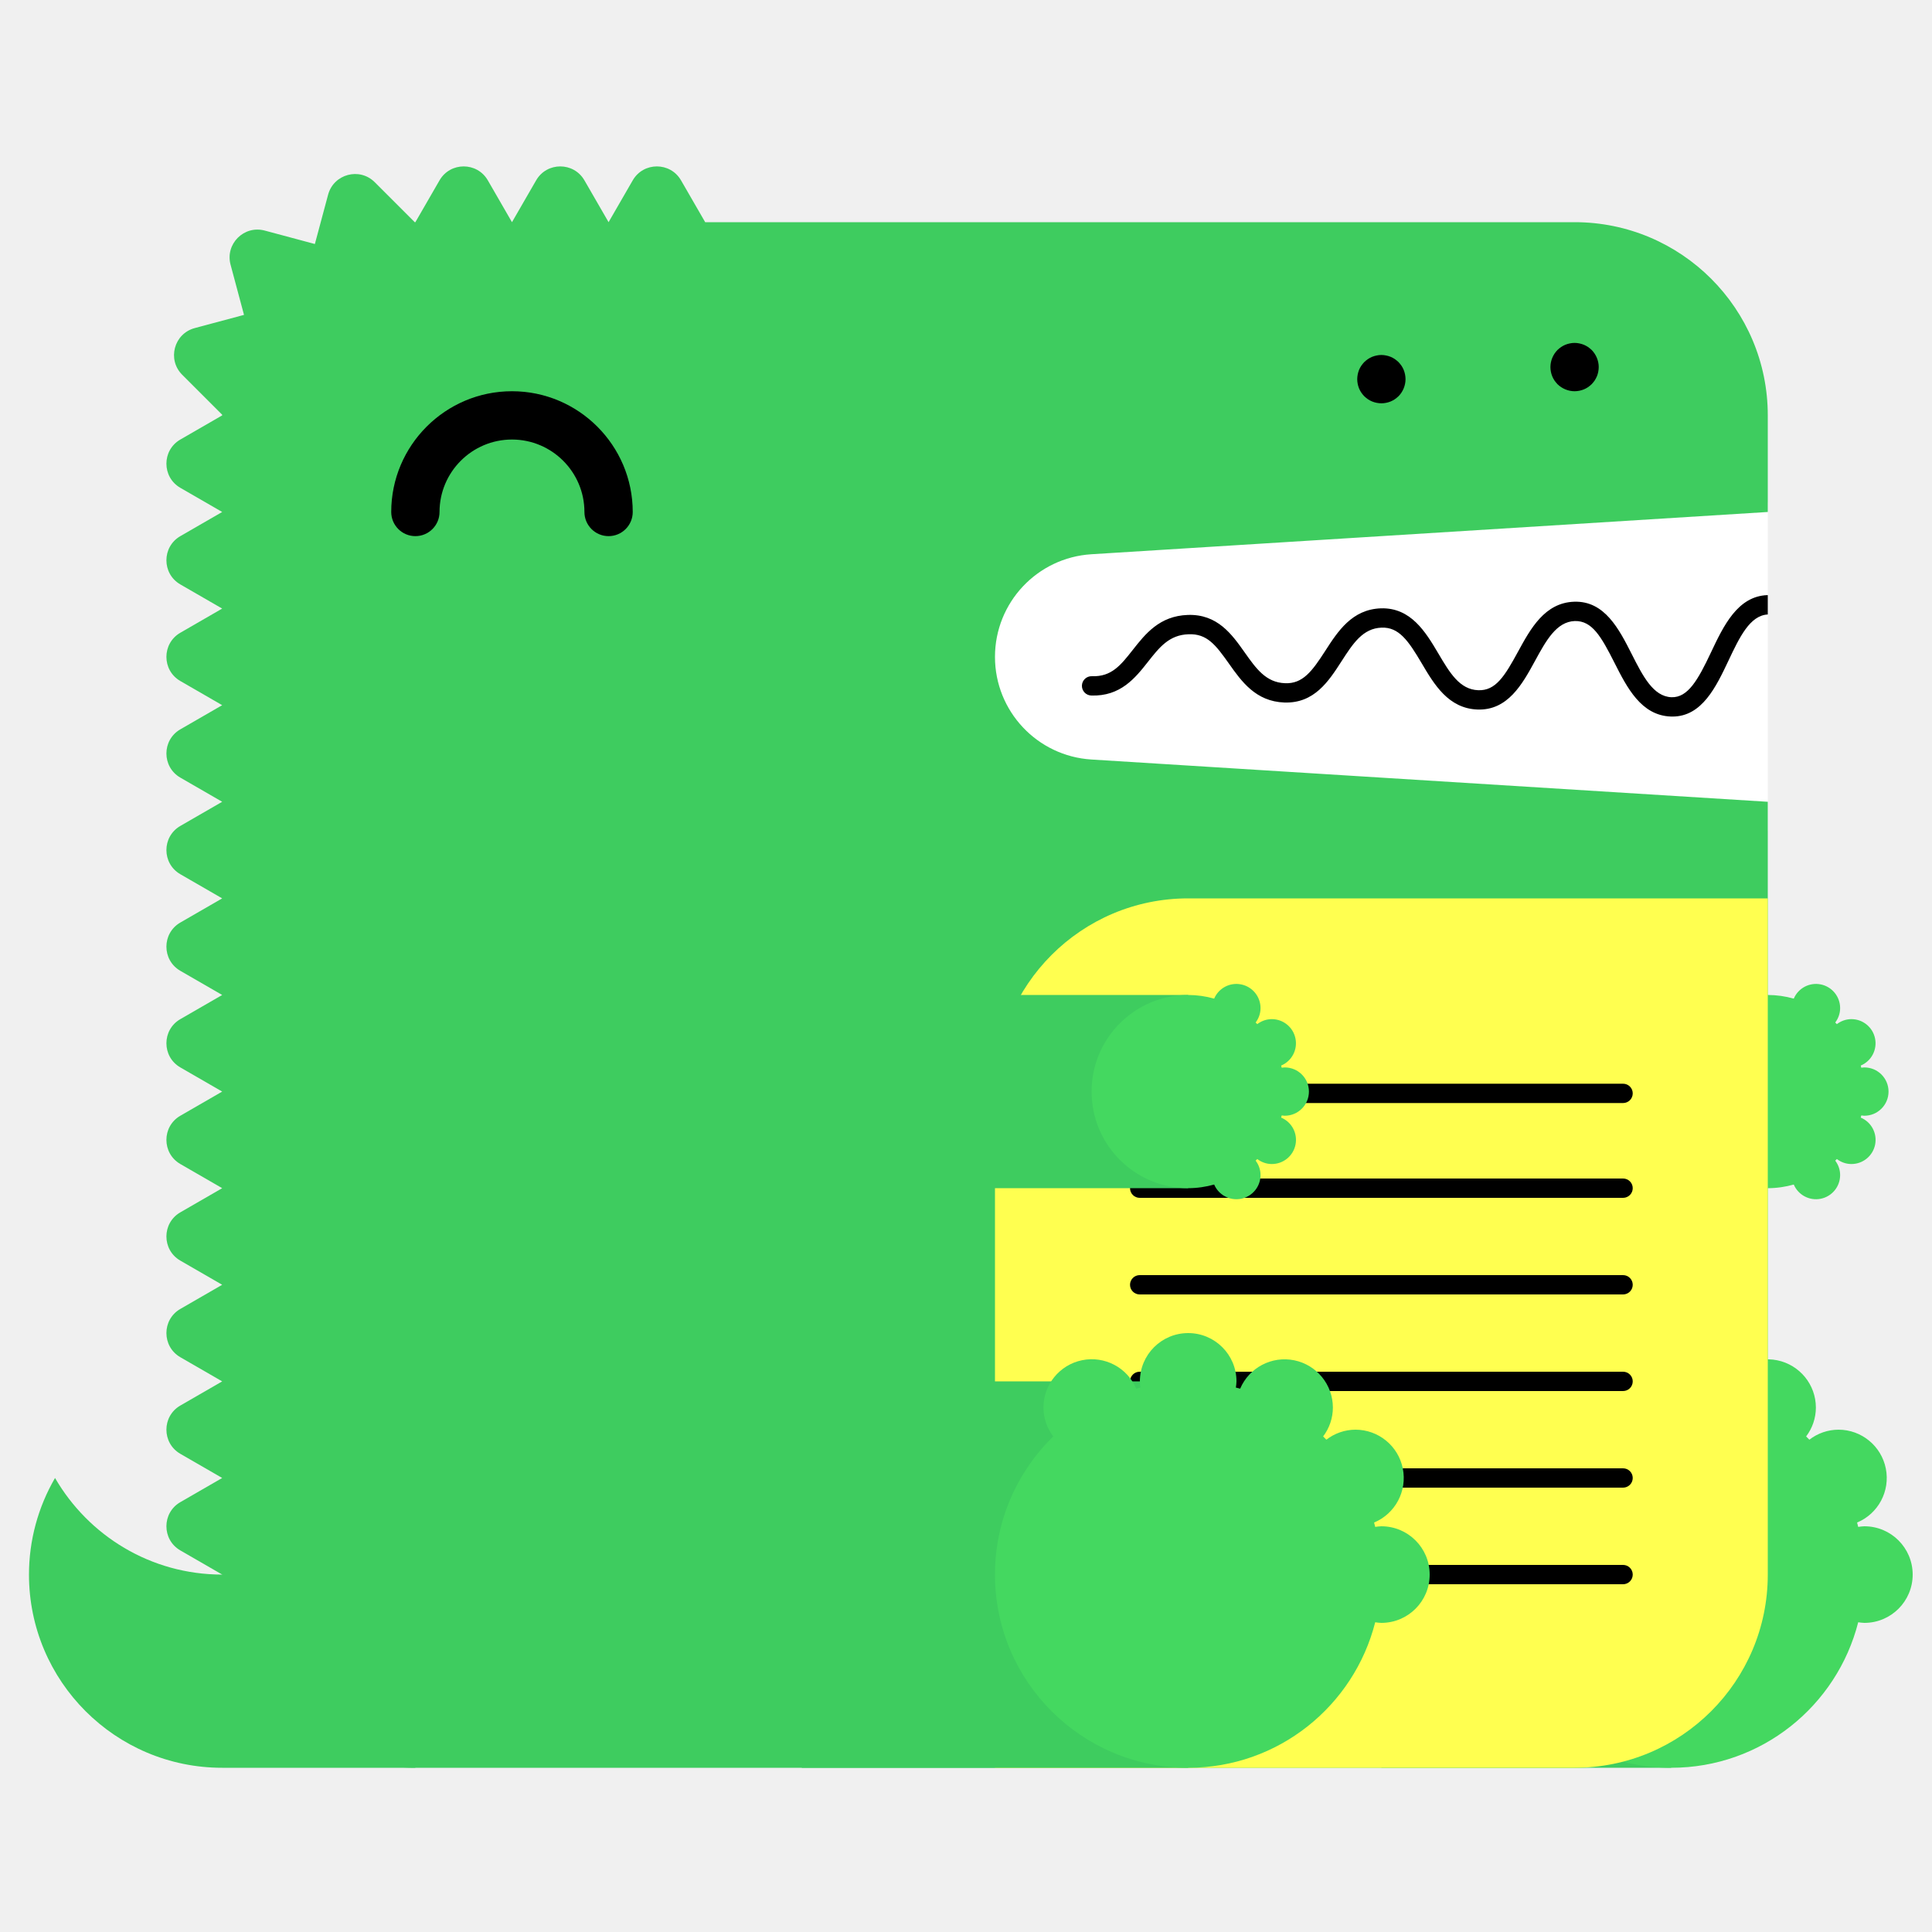
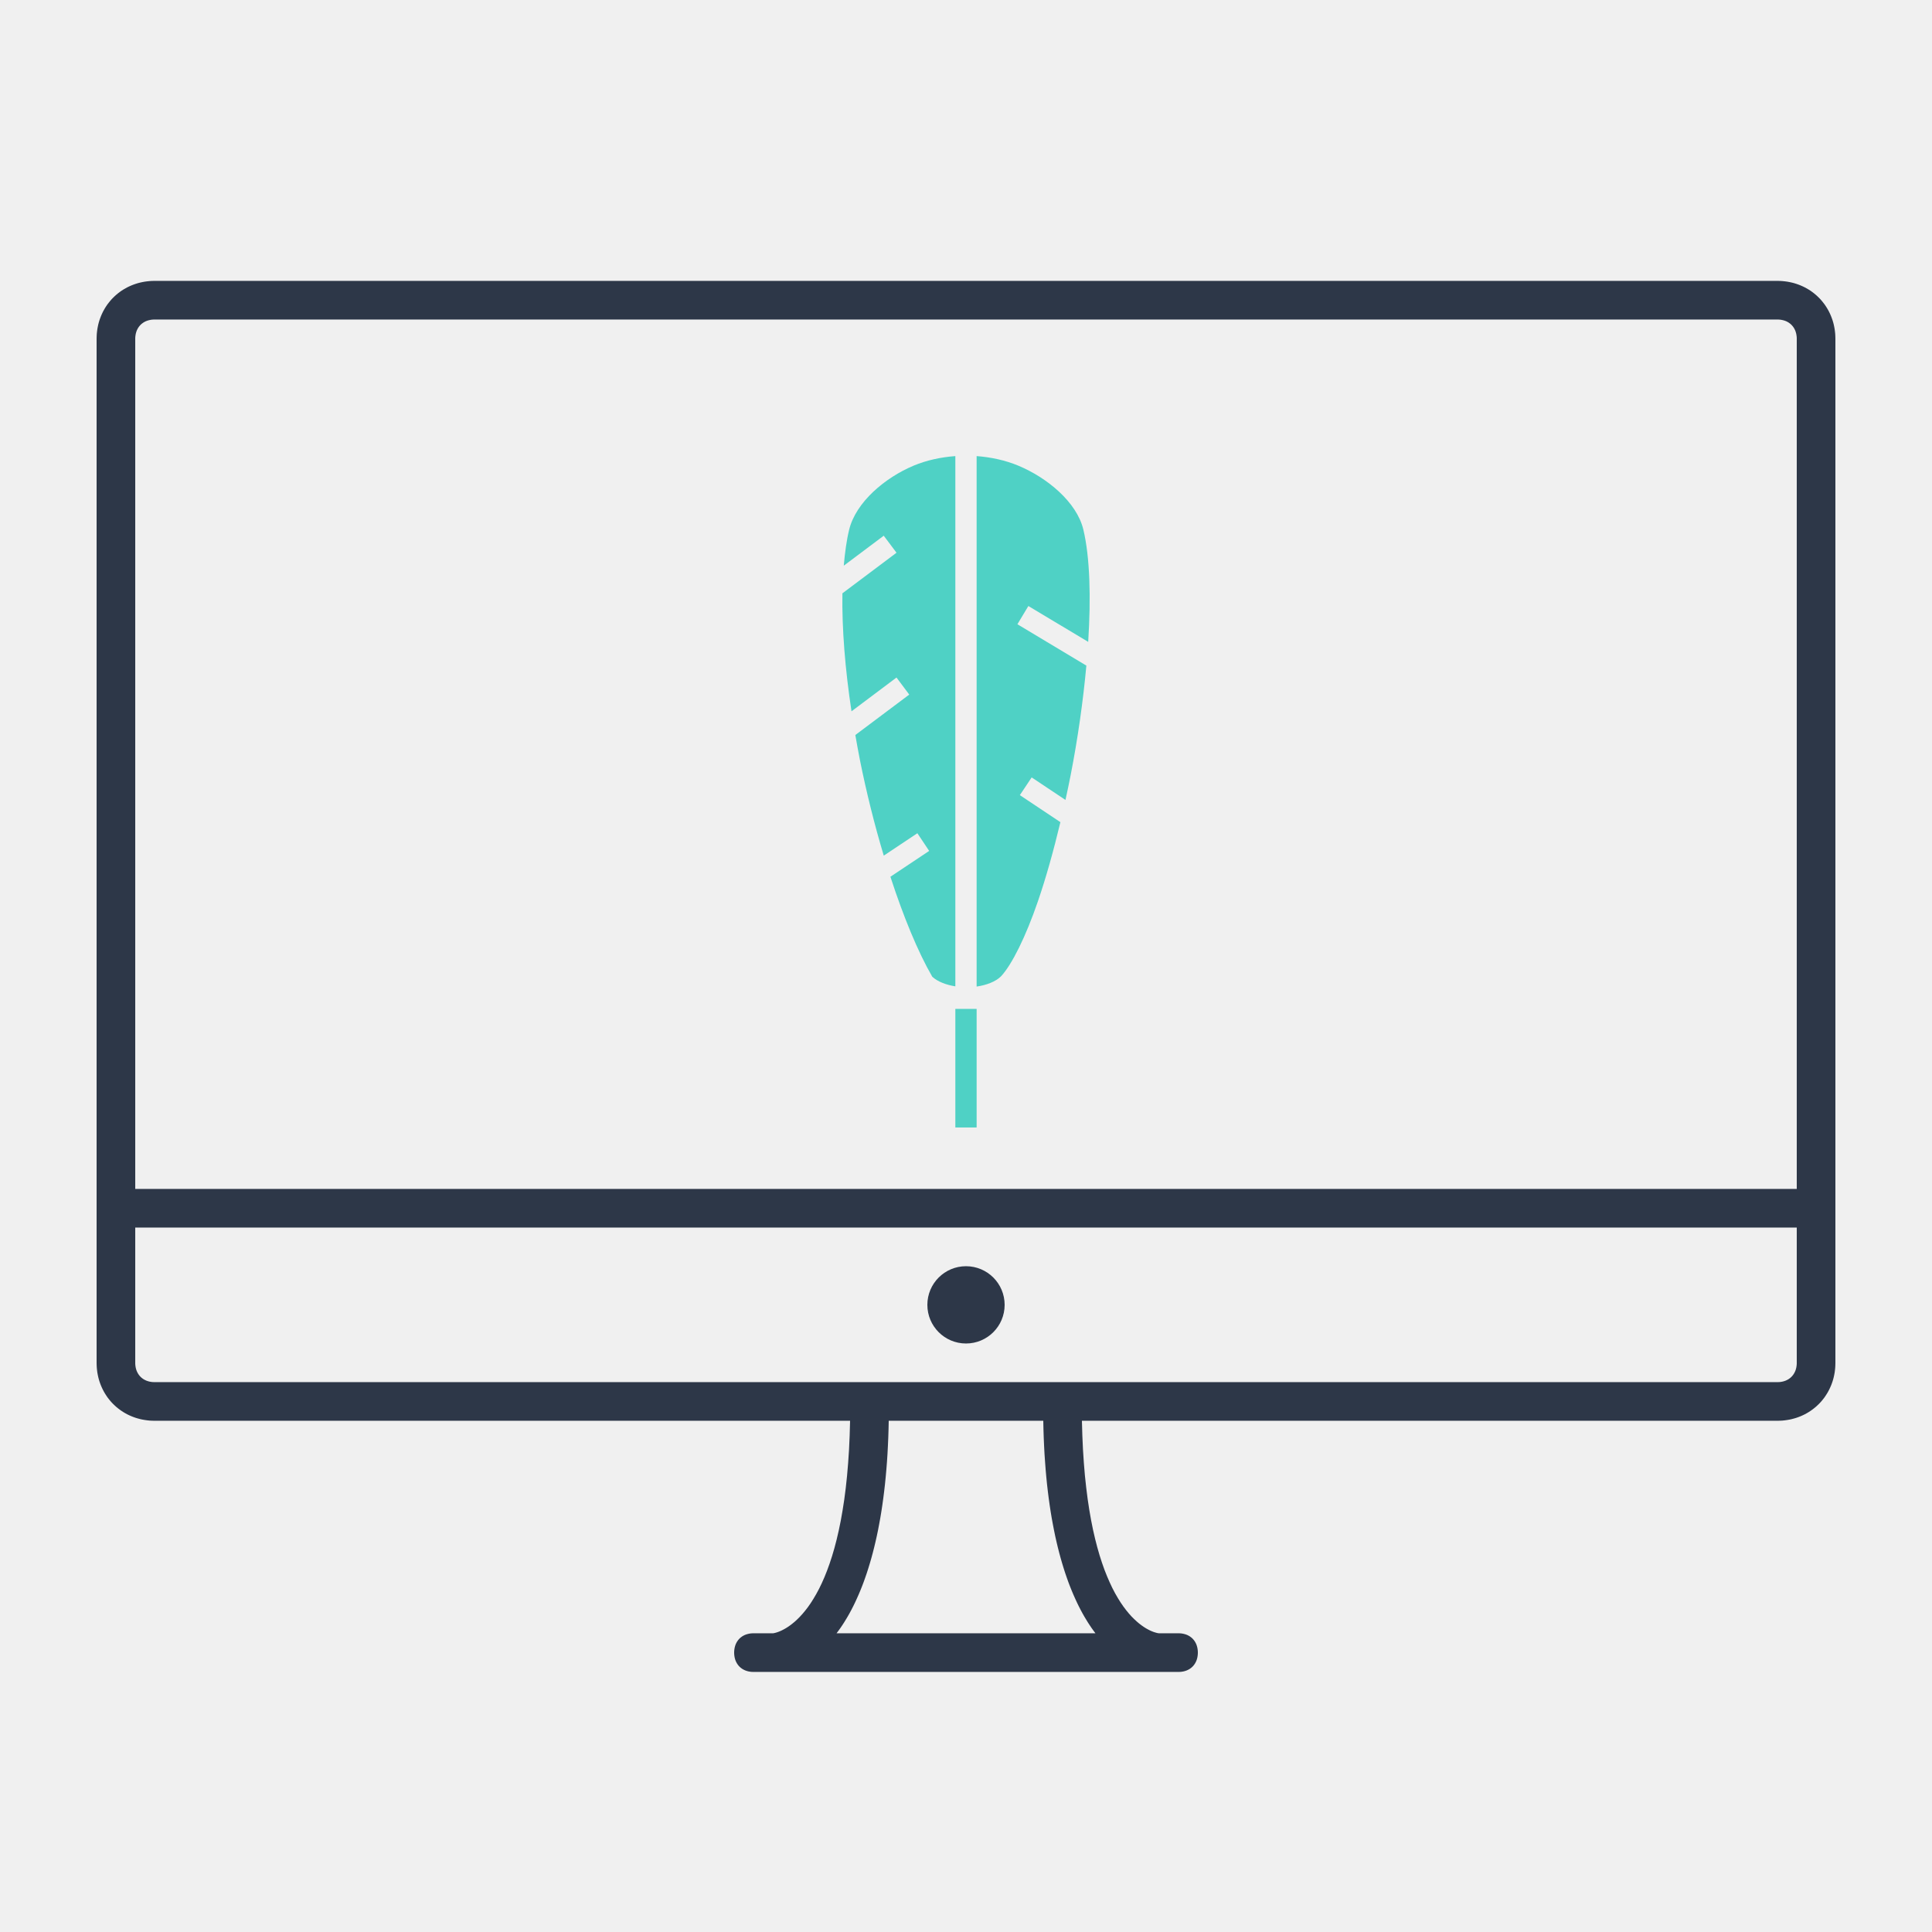
- <svg xmlns="http://www.w3.org/2000/svg" width="200" height="200" viewBox="0 0 200 200">
-   <g fill="none" fill-rule="evenodd">
-     <path fill="#FFF" d="M99 52h84v34H99z" />
-     <path d="M23 163c-7.398 0-13.843-4.027-17.303-10A19.886 19.886 0 0 0 3 163c0 11.046 8.954 20 20 20h20v-20H23z" fill="#3ECC5F" />
-     <path d="M112.98 57.376L183 53V43c0-11.046-8.954-20-20-20H73l-2.5-4.33c-1.112-1.925-3.889-1.925-5 0L63 23l-2.5-4.33c-1.111-1.925-3.889-1.925-5 0L53 23l-2.5-4.33c-1.111-1.925-3.889-1.925-5 0L43 23c-.022 0-.042.003-.065.003l-4.142-4.141c-1.57-1.571-4.252-.853-4.828 1.294l-1.369 5.104-5.192-1.392c-2.148-.575-4.111 1.389-3.535 3.536l1.39 5.193-5.102 1.367c-2.148.576-2.867 3.259-1.296 4.83l4.142 4.142c0 .021-.003.042-.003.064l-4.33 2.5c-1.925 1.111-1.925 3.889 0 5L23 53l-4.33 2.5c-1.925 1.111-1.925 3.889 0 5L23 63l-4.33 2.5c-1.925 1.111-1.925 3.889 0 5L23 73l-4.33 2.5c-1.925 1.111-1.925 3.889 0 5L23 83l-4.33 2.5c-1.925 1.111-1.925 3.889 0 5L23 93l-4.33 2.5c-1.925 1.111-1.925 3.889 0 5L23 103l-4.33 2.5c-1.925 1.111-1.925 3.889 0 5L23 113l-4.33 2.5c-1.925 1.111-1.925 3.889 0 5L23 123l-4.33 2.5c-1.925 1.111-1.925 3.889 0 5L23 133l-4.33 2.5c-1.925 1.111-1.925 3.889 0 5L23 143l-4.33 2.5c-1.925 1.111-1.925 3.889 0 5L23 153l-4.33 2.5c-1.925 1.111-1.925 3.889 0 5L23 163c0 11.046 8.954 20 20 20h120c11.046 0 20-8.954 20-20V83l-70.02-4.376A10.645 10.645 0 0 1 103 68c0-5.621 4.37-10.273 9.98-10.624" fill="#3ECC5F" />
-     <path fill="#3ECC5F" d="M143 183h30v-40h-30z" />
-     <path d="M193 158c-.219 0-.428.037-.639.064-.038-.15-.074-.301-.116-.451A5 5 0 0 0 190.32 148a4.96 4.96 0 0 0-3.016 1.036 26.531 26.531 0 0 0-.335-.336 4.955 4.955 0 0 0 1.011-2.987 5 5 0 0 0-9.599-1.959c-.148-.042-.297-.077-.445-.115.027-.211.064-.42.064-.639a5 5 0 0 0-5-5 5 5 0 0 0-5 5c0 .219.037.428.064.639-.148.038-.297.073-.445.115a4.998 4.998 0 0 0-9.599 1.959c0 1.125.384 2.151 1.011 2.987-3.717 3.632-6.031 8.693-6.031 14.3 0 11.046 8.954 20 20 20 9.339 0 17.16-6.41 19.361-15.064.211.027.42.064.639.064a5 5 0 0 0 5-5 5 5 0 0 0-5-5" fill="#44D860" />
-     <path fill="#3ECC5F" d="M153 123h30v-20h-30z" />
-     <path d="M193 115.5a2.5 2.5 0 1 0 0-5c-.109 0-.214.019-.319.032-.02-.075-.037-.15-.058-.225a2.501 2.501 0 0 0-.963-4.807c-.569 0-1.088.197-1.508.518a6.653 6.653 0 0 0-.168-.168c.314-.417.506-.931.506-1.494a2.5 2.5 0 0 0-4.8-.979A9.987 9.987 0 0 0 183 103c-5.522 0-10 4.478-10 10s4.478 10 10 10c.934 0 1.833-.138 2.69-.377a2.5 2.5 0 0 0 4.8-.979c0-.563-.192-1.077-.506-1.494.057-.055.113-.111.168-.168.42.321.939.518 1.508.518a2.5 2.5 0 0 0 .963-4.807c.021-.074.038-.15.058-.225.105.013.21.032.319.032" fill="#44D860" />
-     <path d="M63 55.5a2.5 2.5 0 0 1-2.5-2.5c0-4.136-3.364-7.5-7.5-7.5s-7.5 3.364-7.5 7.5a2.5 2.5 0 1 1-5 0c0-6.893 5.607-12.5 12.5-12.5S65.5 46.107 65.5 53a2.5 2.5 0 0 1-2.5 2.5" fill="#000" />
-     <path d="M103 183h60c11.046 0 20-8.954 20-20V93h-60c-11.046 0-20 8.954-20 20v70z" fill="#FFFF50" />
-     <path d="M168.02 124h-50.04a1 1 0 1 1 0-2h50.04a1 1 0 1 1 0 2m0 20h-50.04a1 1 0 1 1 0-2h50.04a1 1 0 1 1 0 2m0 20h-50.04a1 1 0 1 1 0-2h50.04a1 1 0 1 1 0 2m0-49.814h-50.04a1 1 0 1 1 0-2h50.04a1 1 0 1 1 0 2m0 19.814h-50.04a1 1 0 1 1 0-2h50.04a1 1 0 1 1 0 2m0 20h-50.04a1 1 0 1 1 0-2h50.04a1 1 0 1 1 0 2M183 61.611c-.012 0-.022-.006-.034-.005-3.09.105-4.552 3.196-5.842 5.923-1.346 2.85-2.387 4.703-4.093 4.647-1.889-.068-2.969-2.202-4.113-4.46-1.314-2.594-2.814-5.536-5.963-5.426-3.046.104-4.513 2.794-5.807 5.167-1.377 2.528-2.314 4.065-4.121 3.994-1.927-.07-2.951-1.805-4.136-3.813-1.321-2.236-2.848-4.75-5.936-4.664-2.994.103-4.465 2.385-5.763 4.4-1.373 2.13-2.335 3.428-4.165 3.351-1.973-.07-2.992-1.51-4.171-3.177-1.324-1.873-2.816-3.993-5.895-3.89-2.928.1-4.399 1.97-5.696 3.618-1.232 1.564-2.194 2.802-4.229 2.724a1 1 0 0 0-.072 2c3.017.101 4.545-1.8 5.872-3.487 1.177-1.496 2.193-2.787 4.193-2.855 1.926-.082 2.829 1.115 4.195 3.045 1.297 1.834 2.769 3.914 5.731 4.021 3.103.104 4.596-2.215 5.918-4.267 1.182-1.834 2.202-3.417 4.15-3.484 1.793-.067 2.769 1.35 4.145 3.681 1.297 2.197 2.766 4.686 5.787 4.796 3.125.108 4.634-2.62 5.949-5.035 1.139-2.088 2.214-4.06 4.119-4.126 1.793-.042 2.728 1.595 4.111 4.33 1.292 2.553 2.757 5.445 5.825 5.556l.169.003c3.064 0 4.518-3.075 5.805-5.794 1.139-2.41 2.217-4.68 4.067-4.773v-2z" fill="#000" />
-     <path fill="#3ECC5F" d="M83 183h40v-40H83z" />
-     <path d="M143 158c-.219 0-.428.037-.639.064-.038-.15-.074-.301-.116-.451A5 5 0 0 0 140.32 148a4.96 4.96 0 0 0-3.016 1.036 26.531 26.531 0 0 0-.335-.336 4.955 4.955 0 0 0 1.011-2.987 5 5 0 0 0-9.599-1.959c-.148-.042-.297-.077-.445-.115.027-.211.064-.42.064-.639a5 5 0 0 0-5-5 5 5 0 0 0-5 5c0 .219.037.428.064.639-.148.038-.297.073-.445.115a4.998 4.998 0 0 0-9.599 1.959c0 1.125.384 2.151 1.011 2.987-3.717 3.632-6.031 8.693-6.031 14.3 0 11.046 8.954 20 20 20 9.339 0 17.16-6.41 19.361-15.064.211.027.42.064.639.064a5 5 0 0 0 5-5 5 5 0 0 0-5-5" fill="#44D860" />
-     <path fill="#3ECC5F" d="M83 123h40v-20H83z" />
-     <path d="M133 115.5a2.5 2.5 0 1 0 0-5c-.109 0-.214.019-.319.032-.02-.075-.037-.15-.058-.225a2.501 2.501 0 0 0-.963-4.807c-.569 0-1.088.197-1.508.518a6.653 6.653 0 0 0-.168-.168c.314-.417.506-.931.506-1.494a2.5 2.5 0 0 0-4.8-.979A9.987 9.987 0 0 0 123 103c-5.522 0-10 4.478-10 10s4.478 10 10 10c.934 0 1.833-.138 2.69-.377a2.5 2.5 0 0 0 4.8-.979c0-.563-.192-1.077-.506-1.494.057-.055.113-.111.168-.168.42.321.939.518 1.508.518a2.5 2.5 0 0 0 .963-4.807c.021-.074.038-.15.058-.225.105.013.21.032.319.032" fill="#44D860" />
-     <path d="M143 41.75c-.16 0-.33-.02-.49-.05a2.52 2.52 0 0 1-.47-.14c-.15-.06-.29-.14-.431-.23-.13-.09-.259-.2-.38-.31-.109-.12-.219-.24-.309-.38s-.17-.28-.231-.43a2.619 2.619 0 0 1-.189-.96c0-.16.02-.33.05-.49.03-.16.08-.31.139-.47.061-.15.141-.29.231-.43.09-.13.2-.26.309-.38.121-.11.25-.22.38-.31.141-.09.281-.17.431-.23.149-.06.31-.11.47-.14.32-.07.65-.07.98 0 .159.03.32.08.47.14.149.06.29.14.43.23.13.09.259.2.38.31.11.12.22.25.31.38.09.14.17.28.23.43.06.16.11.31.14.47.029.16.05.33.05.49 0 .66-.271 1.31-.73 1.77-.121.11-.25.22-.38.31-.14.09-.281.17-.43.23a2.565 2.565 0 0 1-.96.19m20-1.25c-.66 0-1.3-.27-1.771-.73a3.802 3.802 0 0 1-.309-.38c-.09-.14-.17-.28-.231-.43a2.619 2.619 0 0 1-.189-.96c0-.66.27-1.3.729-1.77.121-.11.25-.22.38-.31.141-.09.281-.17.431-.23.149-.06.31-.11.47-.14.32-.07.66-.07.98 0 .159.03.32.08.47.14.149.06.29.14.43.23.13.09.259.2.38.31.459.47.73 1.11.73 1.77 0 .16-.021.33-.05.49-.03.16-.08.32-.14.47-.07.15-.14.29-.23.43-.09.13-.2.26-.31.38-.121.11-.25.22-.38.31-.14.09-.281.17-.43.23a2.565 2.565 0 0 1-.96.19" fill="#000" />
-   </g>
+ <svg xmlns="http://www.w3.org/2000/svg" xmlns:xlink="http://www.w3.org/1999/xlink" height="640" preserveAspectRatio="xMidYMid meet" viewBox="0 0 640 640" width="640">
+   <defs>
+     <path id="a" d="m590.41 93.11.79.08.78.1.77.14.75.16.75.19.72.22.72.25.7.27.69.3.67.32.65.35.64.37.62.39.6.42.58.44.57.47.54.48.53.51.51.52.48.55.46.57.45.58.41.6.4.62.37.64.35.65.32.67.3.69.27.7.25.71.22.73.19.74.16.76.14.77.1.78.08.79.04.8.02.81v339.2l-.02.81-.04.8-.08.79-.1.78-.14.77-.16.75-.19.74-.22.73-.25.72-.27.7-.3.68-.32.67-.35.66-.37.63-.4.62-.41.61-.45.58-.46.57-.48.54-.51.53-.53.5-.54.49-.57.46-.58.44-.6.42-.62.4-.64.37-.65.35-.67.32-.69.3-.7.27-.72.25-.72.21-.75.2-.75.16-.77.13-.78.11-.79.08-.8.04-.81.02h-230.4l.14 4.87.21 4.65.29 4.42.35 4.2.43 3.99.48 3.79.54 3.58.59 3.38.64 3.19.69 3.01.73 2.83.76 2.65.8 2.48.82 2.32.86 2.16.87 2.01.88 1.87.9 1.72.91 1.58.91 1.46.91 1.33.91 1.21.9 1.1.88.99.88.88.85.79.82.7.8.61.76.53.73.46.69.38.64.33.59.26.54.21.49.16.42.12.35.09.29.05.21.03.14.01h6.4.29l.28.02.27.02.27.03.27.05.26.05.25.06.25.07.24.07.24.09.23.09.23.1.21.12.22.11.2.13.2.14.19.14.19.15.18.15.17.17.16.17.16.18.15.18.14.2.14.2.12.2.12.21.11.22.11.23.09.23.09.24.07.24.07.25.06.25.05.26.04.27.04.27.02.27.02.28v.29.28l-.02.28-.02.28-.04.27-.04.27-.05.26-.06.25-.07.25-.07.24-.09.24-.09.23-.11.22-.11.22-.12.21-.12.21-.14.2-.14.19-.15.19-.16.18-.16.17-.17.16-.18.16-.19.15-.19.14-.2.14-.2.12-.22.12-.21.11-.23.1-.23.1-.24.08-.24.08-.25.07-.25.06-.26.05-.27.04-.27.04-.27.02-.28.01-.29.01h-140.8l-.29-.01-.28-.01-.27-.02-.27-.04-.27-.04-.26-.05-.25-.06-.25-.07-.24-.08-.24-.08-.23-.1-.23-.1-.21-.11-.22-.12-.2-.12-.2-.14-.19-.14-.19-.15-.18-.16-.17-.16-.16-.17-.16-.18-.15-.19-.14-.19-.14-.2-.12-.21-.12-.21-.11-.22-.11-.22-.09-.23-.09-.24-.07-.24-.07-.25-.06-.25-.05-.26-.04-.27-.04-.27-.02-.28-.02-.28v-.28-.29l.02-.28.02-.27.04-.27.04-.27.05-.26.06-.25.07-.25.07-.24.09-.24.09-.23.11-.23.11-.22.12-.21.12-.2.14-.2.14-.2.15-.18.16-.18.16-.17.17-.17.18-.15.19-.15.19-.14.2-.14.2-.13.22-.11.21-.12.23-.1.23-.09.24-.09.24-.07.25-.07.25-.06.26-.05.27-.05.27-.03.27-.02.28-.02h.29 6.4l.09-.01.17-.02.25-.05.33-.08.39-.11.46-.15.52-.2.58-.25.62-.31.68-.37.72-.44.76-.52.79-.59.83-.68.85-.78.88-.87.89-.97.91-1.09.92-1.19.92-1.32.92-1.45.92-1.57.92-1.71.9-1.86.89-2.01.86-2.15.84-2.32.82-2.49.78-2.66.74-2.83.7-3.02.66-3.21.6-3.4.56-3.6.49-3.8.43-4.02.36-4.24.3-4.45.21-4.69.14-4.92h-230.4l-.81-.02-.8-.04-.79-.08-.78-.11-.77-.13-.75-.16-.75-.2-.72-.21-.72-.25-.7-.27-.69-.3-.67-.32-.65-.35-.64-.37-.62-.4-.6-.42-.58-.44-.57-.46-.54-.49-.53-.5-.51-.53-.48-.54-.46-.57-.45-.58-.41-.61-.4-.62-.37-.63-.35-.66-.32-.67-.3-.68-.27-.7-.25-.72-.22-.73-.19-.74-.16-.75-.14-.77-.1-.78-.08-.79-.04-.8-.02-.81v-339.2l.02-.81.04-.8.08-.79.1-.78.14-.77.16-.76.19-.74.22-.73.25-.71.27-.7.3-.69.32-.67.35-.65.37-.64.4-.62.41-.6.45-.58.46-.57.48-.55.51-.52.53-.51.54-.48.57-.47.58-.44.6-.42.62-.39.64-.37.65-.35.67-.32.69-.3.7-.27.72-.25.72-.22.75-.19.75-.16.77-.14.78-.1.79-.08.8-.05.81-.01h537.6l.81.01zm-296.07 380.39-.09 2.78-.12 2.72-.14 2.66-.17 2.59-.2 2.54-.22 2.47-.24 2.41-.27 2.35-.29 2.3-.31 2.23-.33 2.18-.35 2.12-.38 2.07-.38 2.01-.41 1.95-.43 1.91-.44 1.84-.46 1.8-.47 1.74-.49 1.69-.5 1.64-.51 1.59-.53 1.54-.53 1.49-.55 1.44-.56 1.39-.57 1.35-.58 1.3-.58 1.26-.59 1.21-.6 1.17-.6 1.12-.61 1.08-.62 1.03-.61 1-.62.95-.62.92-.63.87-.62.84h85.76l-.62-.84-.63-.87-.62-.92-.62-.95-.61-1-.62-1.03-.61-1.08-.6-1.12-.6-1.17-.59-1.21-.58-1.26-.58-1.3-.57-1.35-.56-1.39-.55-1.44-.53-1.49-.53-1.54-.51-1.59-.5-1.64-.49-1.69-.47-1.74-.46-1.8-.44-1.84-.43-1.91-.4-1.95-.39-2.01-.38-2.07-.35-2.12-.33-2.18-.31-2.23-.29-2.3-.27-2.35-.24-2.41-.22-2.47-.19-2.54-.18-2.59-.14-2.66-.12-2.72-.09-2.78-.06-2.85h-51.2zm-249.54-22.05v.28l.02.28.02.28.04.27.04.27.05.26.06.25.07.25.07.24.09.24.09.23.11.22.11.22.12.21.12.21.14.2.14.19.15.19.16.18.16.17.17.16.18.16.19.15.19.14.2.14.2.12.22.12.21.11.23.1.23.1.24.08.24.08.25.07.25.06.26.05.27.04.27.04.27.02.28.01.29.01h537.6l.29-.01.28-.01.27-.02.27-.04.27-.04.26-.05.25-.06.25-.07.24-.08.24-.08.23-.1.23-.1.21-.11.22-.12.2-.12.2-.14.19-.14.19-.15.18-.16.17-.16.16-.17.16-.18.15-.19.14-.19.14-.2.12-.21.12-.21.11-.22.11-.22.09-.23.09-.24.07-.24.07-.25.06-.25.05-.26.04-.27.04-.27.02-.28.02-.28v-.28-44.8h-550.4zm6.11-345.6-.28.02-.27.02-.27.03-.27.05-.26.05-.25.06-.25.07-.24.07-.24.09-.23.09-.23.1-.21.12-.22.11-.2.13-.2.14-.19.14-.19.15-.18.15-.17.17-.16.17-.16.18-.15.18-.14.2-.14.2-.12.2-.12.21-.11.22-.11.23-.09.23-.09.24-.07.24-.07.25-.06.25-.05.26-.04.27-.04.27-.02.27-.02.28v.29 281.6h550.4v-281.6-.29l-.02-.28-.02-.27-.04-.27-.04-.27-.05-.26-.06-.25-.07-.25-.07-.24-.09-.24-.09-.23-.11-.23-.11-.22-.12-.21-.12-.2-.14-.2-.14-.2-.15-.18-.16-.18-.16-.17-.17-.17-.18-.15-.19-.15-.19-.14-.2-.14-.2-.13-.22-.11-.21-.12-.23-.1-.23-.09-.24-.09-.24-.07-.25-.07-.25-.06-.26-.05-.27-.05-.27-.03-.27-.02-.28-.02h-.29-537.6z" />
+     <path id="b" d="m320 419.45c-7.07 0-12.8 5.73-12.8 12.8s5.73 12.8 12.8 12.8 12.8-5.73 12.8-12.8-5.73-12.8-12.8-12.8z" />
+     <path id="c" d="m316.47 326.74c-3.01-.48-5.84-1.53-7.64-3.18-4.74-8.19-9.54-19.83-13.87-33.13.85-.57 5.13-3.42 12.84-8.55l-3.91-5.86c-6.68 4.45-10.39 6.92-11.13 7.42-3.03-10.08-5.74-20.9-7.93-31.83-.54-2.71-1.01-5.42-1.49-8.13 1.19-.89 7.14-5.35 17.86-13.39l-4.22-5.65c-8.95 6.71-13.92 10.44-14.91 11.19-2.1-13.89-3.2-27.36-3.01-39.09 1.19-.9 7.16-5.38 17.92-13.44l-4.23-5.64c-7.94 5.96-12.35 9.27-13.24 9.93.38-4.33.92-8.4 1.78-11.91 2.23-9.16 11.93-17.28 21.39-21.24 4.24-1.77 8.97-2.8 13.79-3.15z" />
+     <path id="d" d="m323.52 151.09c4.81.36 9.53 1.39 13.77 3.15 9.54 3.97 19.41 12.05 21.59 21.22 2.17 9.11 2.54 22.34 1.6 37.17-1.32-.79-7.93-4.75-19.82-11.88l-3.63 6.04c13.7 8.22 21.31 12.78 22.84 13.7-1.07 11.77-2.85 24.22-5.2 36.28-.54 2.78-1.13 5.5-1.72 8.22-.75-.49-4.48-2.98-11.2-7.46l-3.91 5.87c8.06 5.37 12.53 8.35 13.43 8.95-2.27 9.48-4.78 18.46-7.44 26.2-4.07 11.86-8.66 21.03-12.21 24.85-1.82 1.81-4.87 2.94-8.1 3.41 0-35.14 0-140.57 0-175.72z" />
+     <path id="e" d="m316.47 334.21v39.28h7.05v-39.28z" />
+   </defs>
+   <use fill="#2d3748" xlink:href="#a" />
+   <use fill="none" xlink:href="#a" />
+   <use fill="#2d3748" xlink:href="#b" />
+   <use fill="none" xlink:href="#b" />
+   <use fill="#4fd1c5" xlink:href="#c" />
+   <use fill="none" xlink:href="#c" />
+   <use fill="#4fd1c5" xlink:href="#d" />
+   <use fill="none" xlink:href="#d" />
+   <use fill="#4fd1c5" xlink:href="#e" />
+   <use fill="none" xlink:href="#e" />
</svg>
